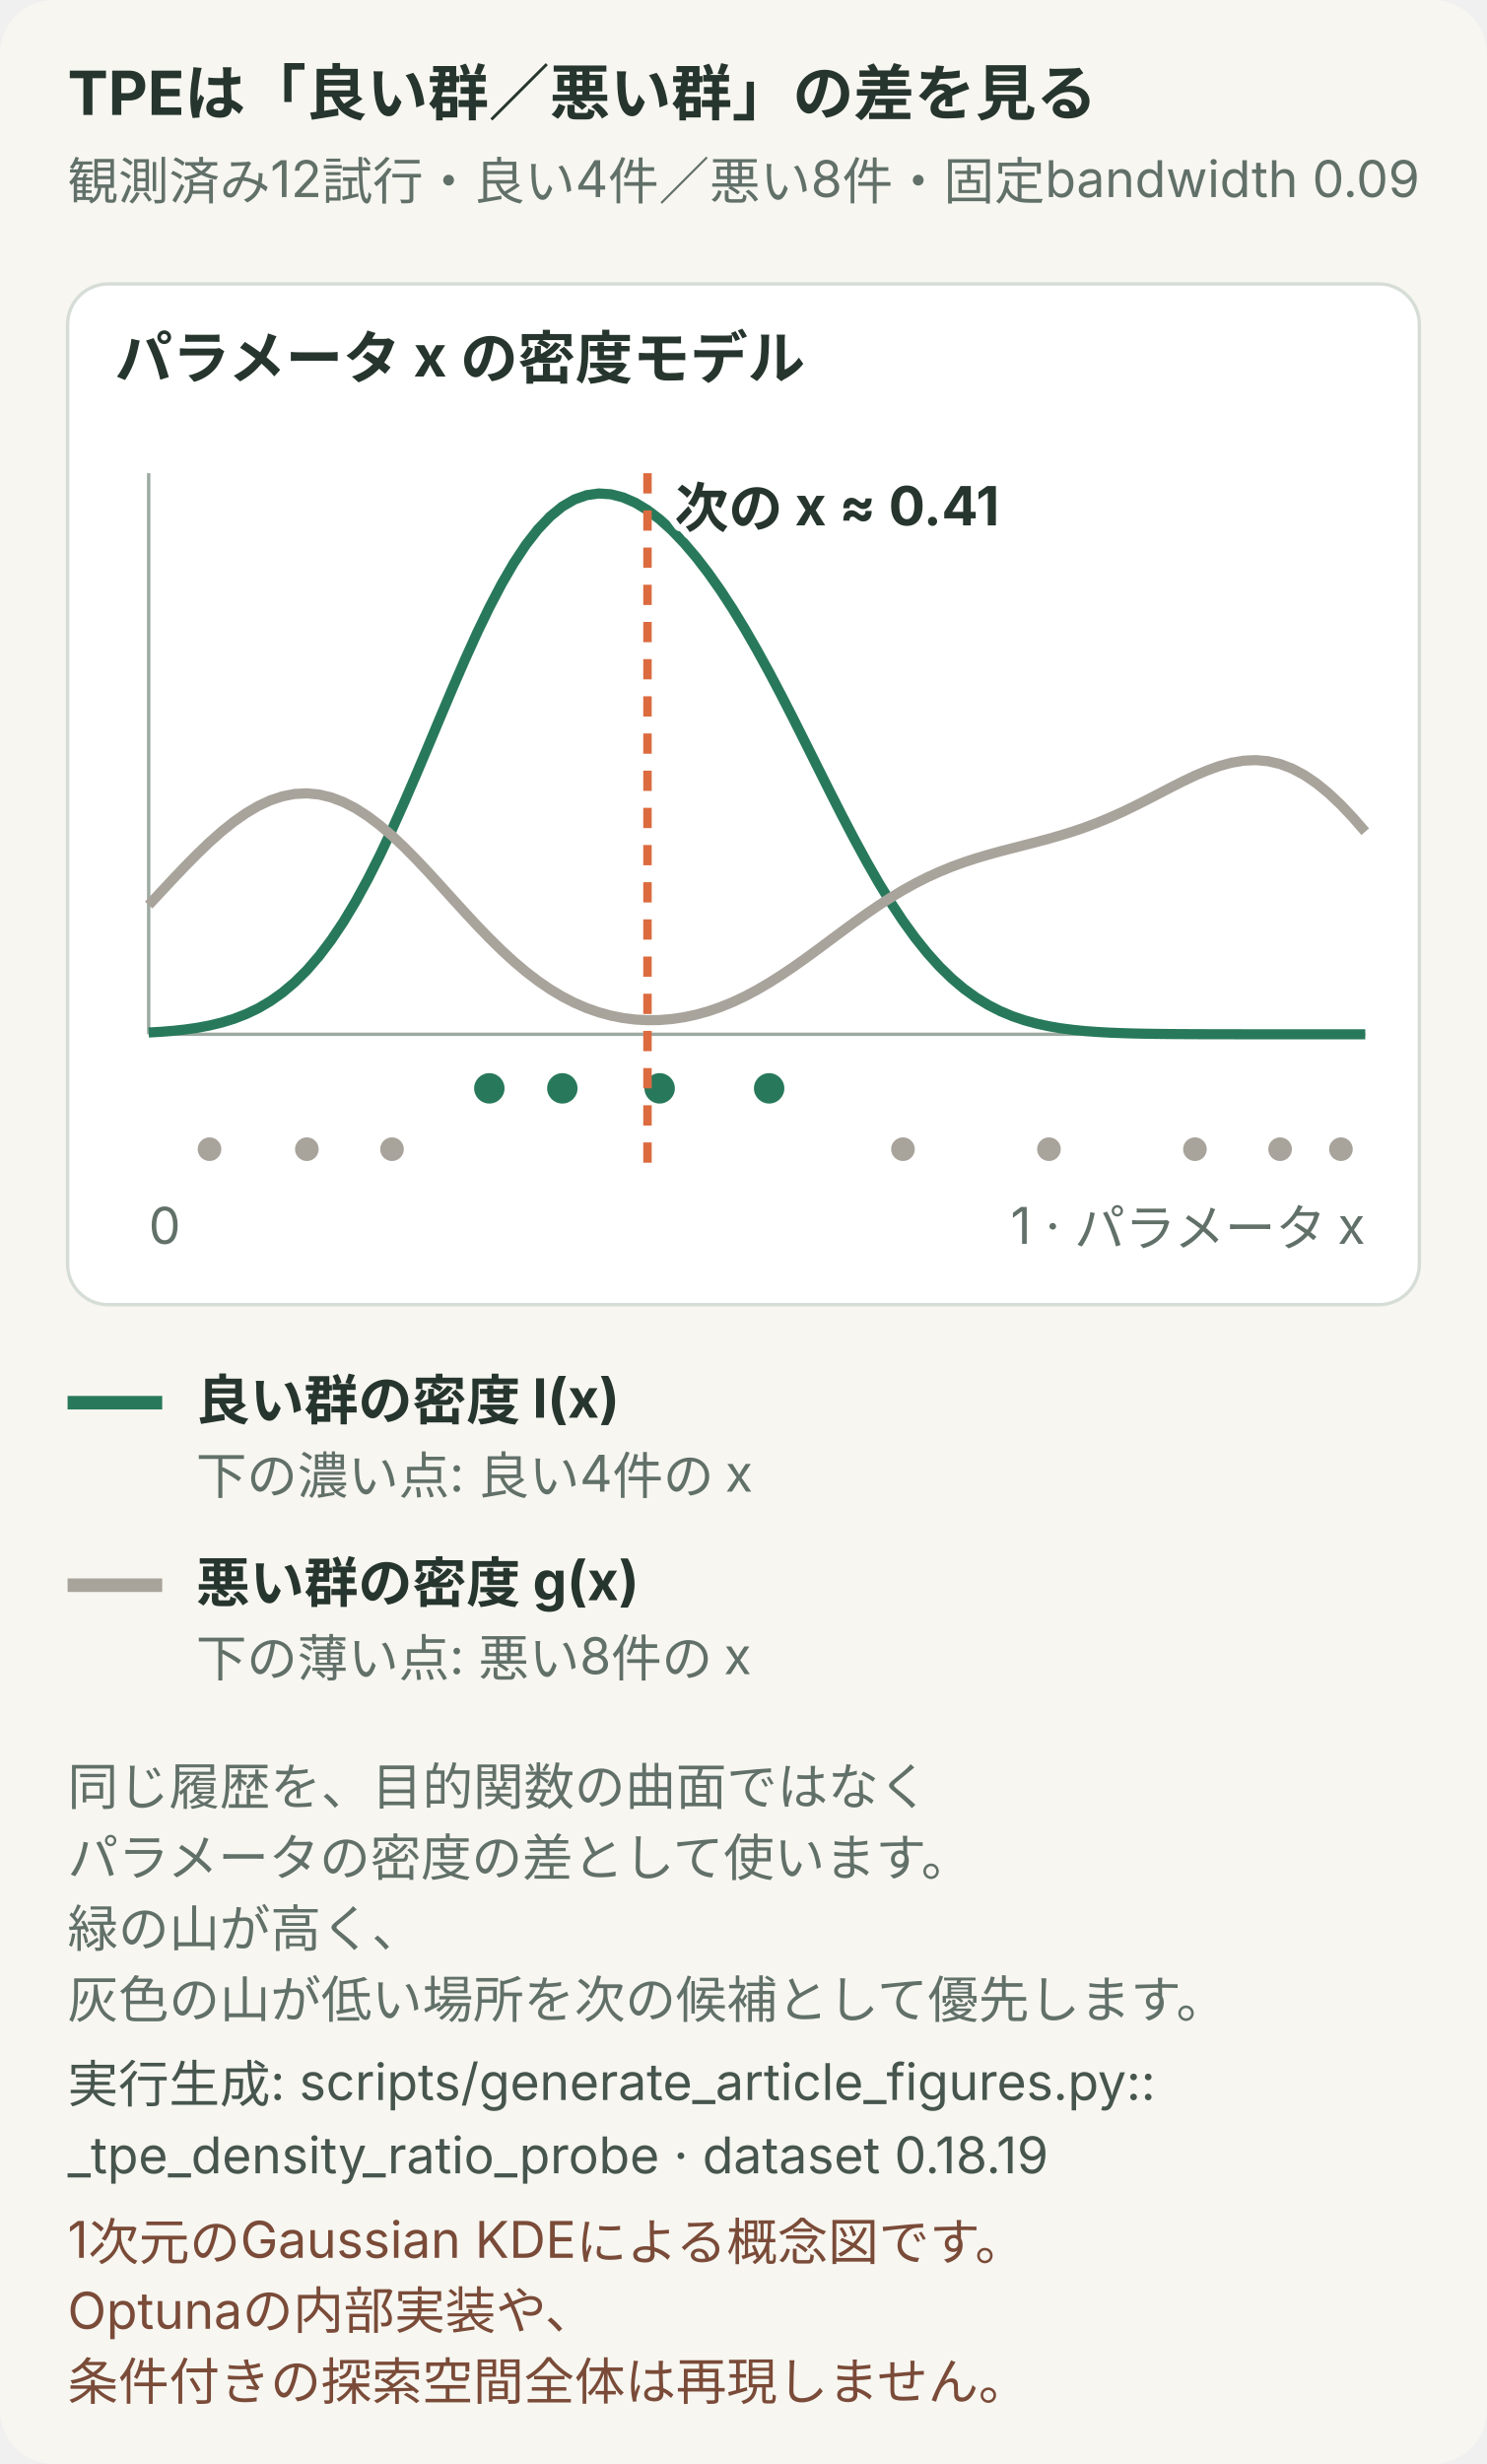
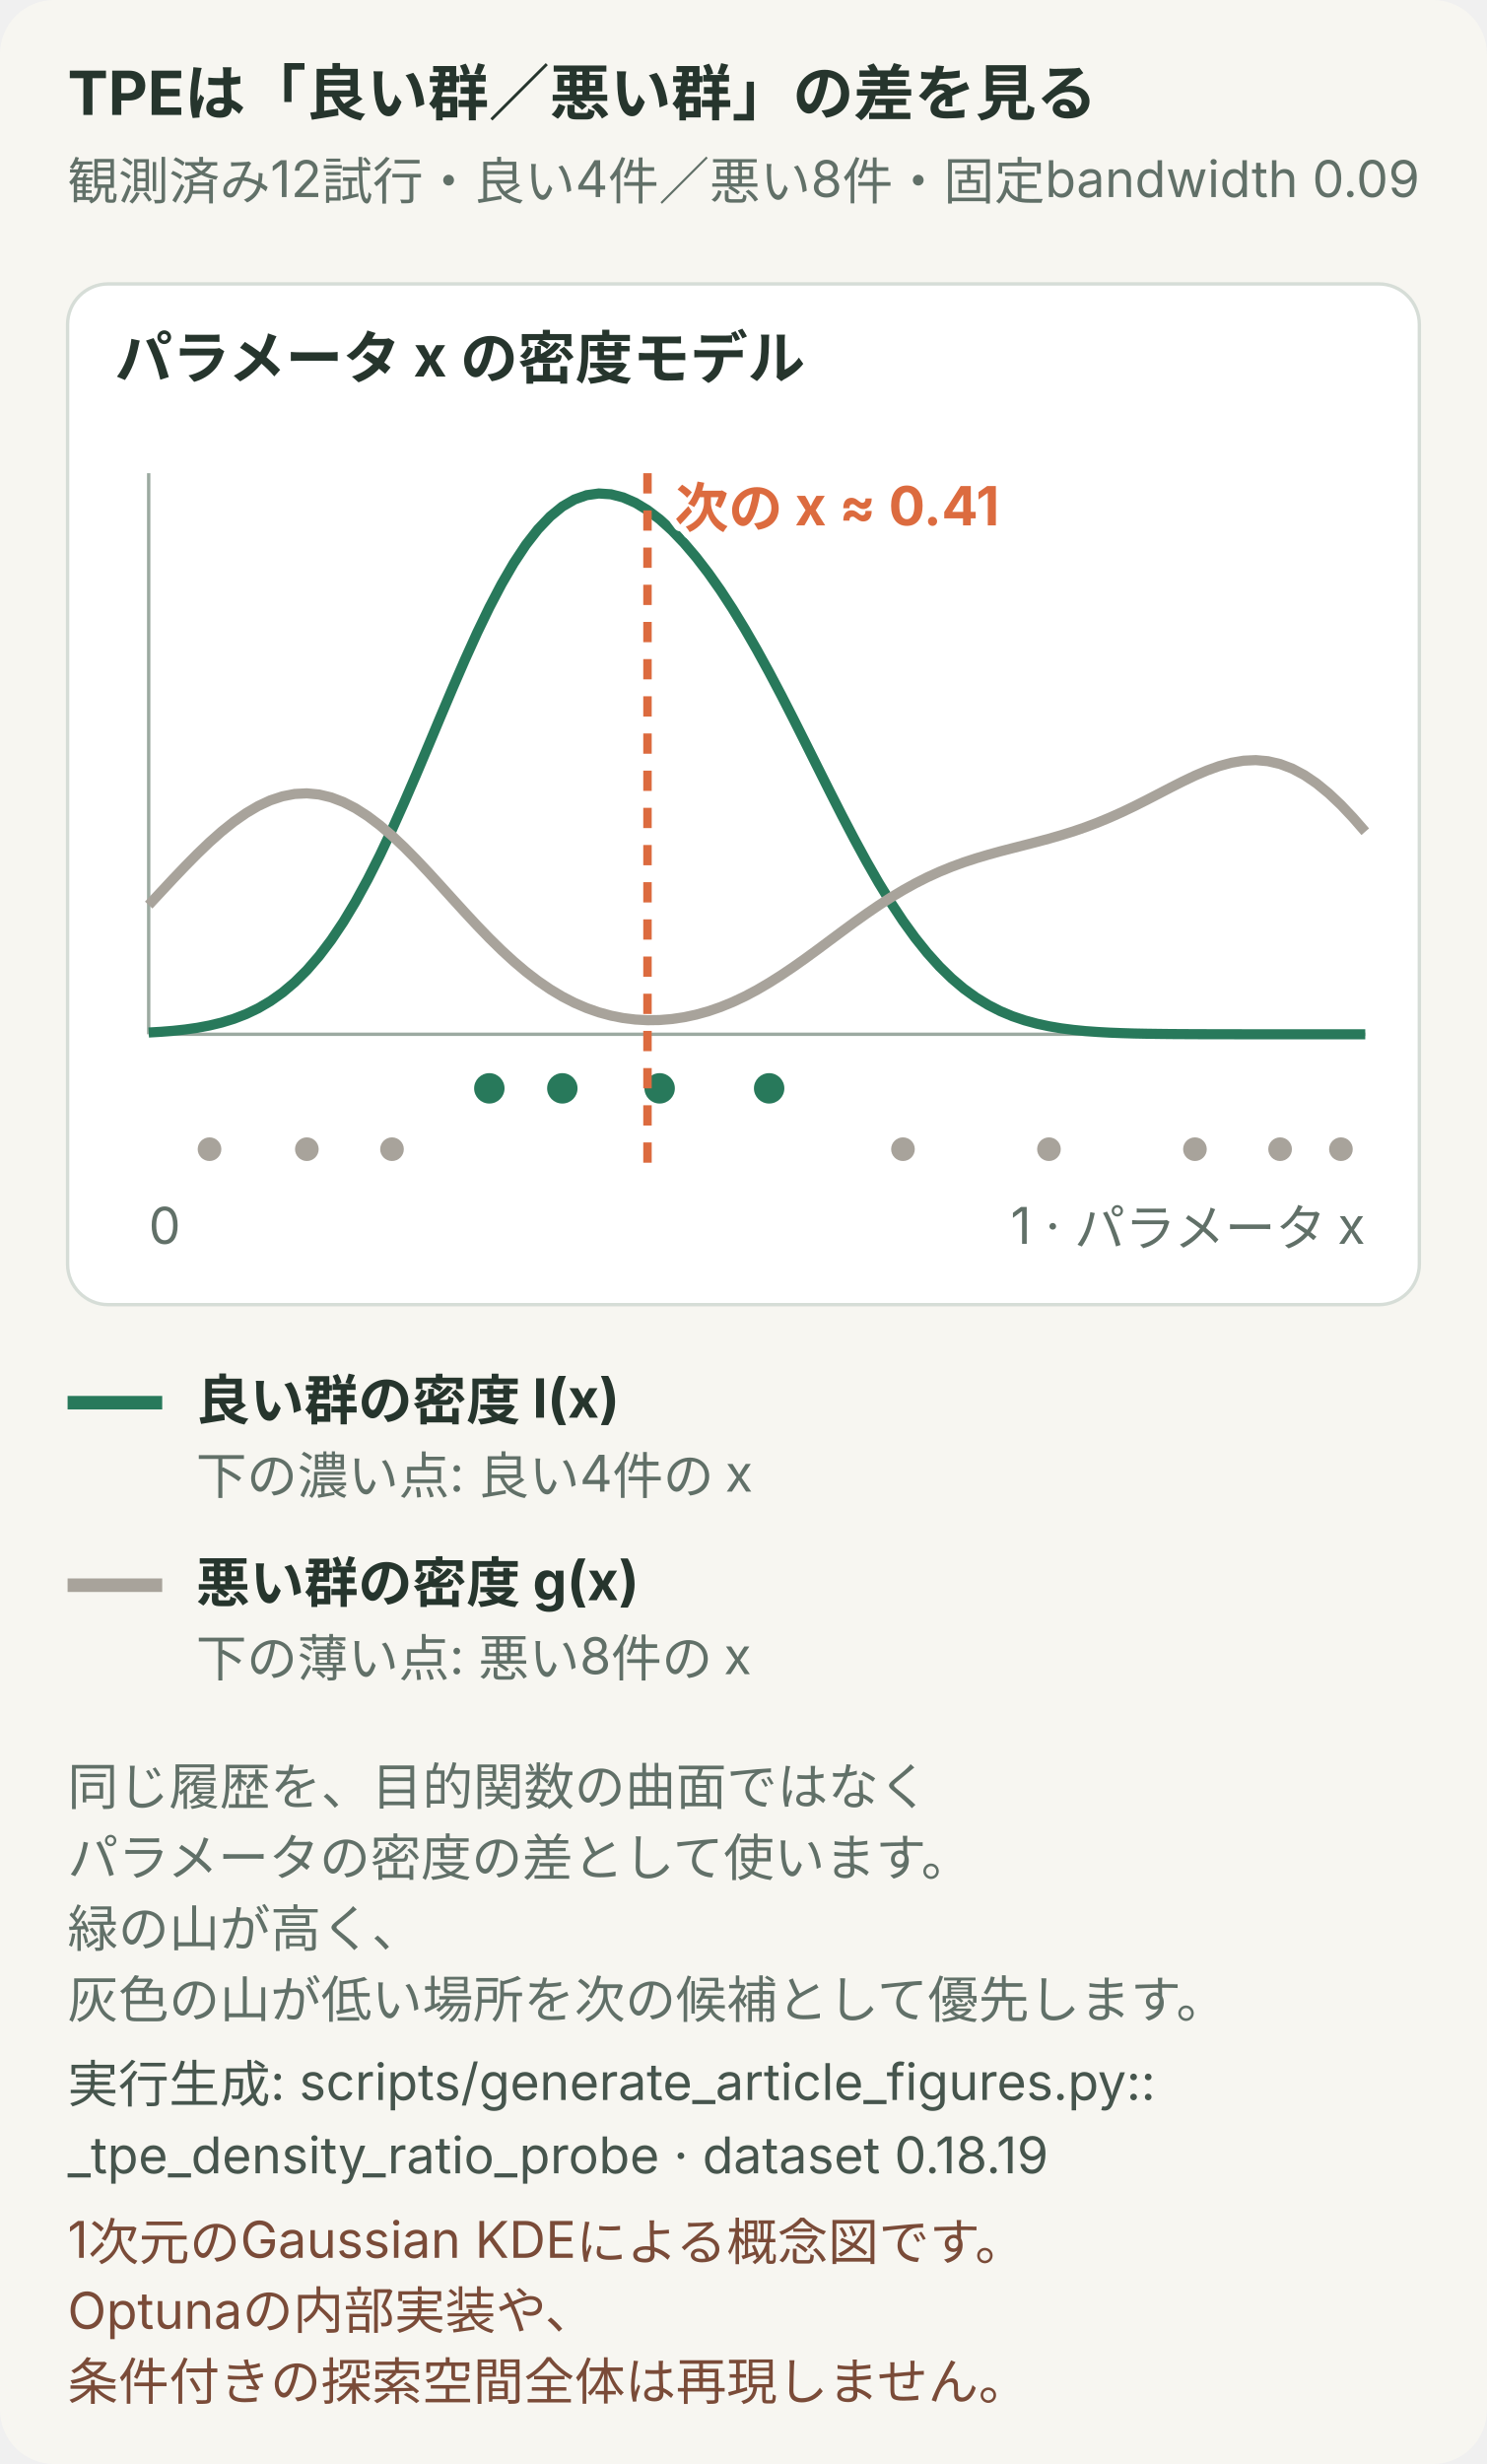
<svg xmlns="http://www.w3.org/2000/svg" viewBox="0 0 440 729" width="440" height="729" role="img" aria-labelledby="figure-title figure-description">
  <rect width="440" height="729" rx="16" fill="#f7f6f1" />
  <text x="20" y="34" class="title">TPEは「良い群／悪い群」の差を見る</text>
  <text x="20" y="59" class="subtitle">観測済み12試行・良い4件／悪い8件・固定bandwidth 0.09</text>
  <rect x="20" y="84" width="400" height="302" rx="12" fill="#fff" stroke="#d6ddd7" />
  <text x="34" y="112" class="panel-title">パラメータ x の密度モデル</text>
  <line x1="44" y1="306" x2="404" y2="306" stroke="#9caaa1" />
  <line x1="44" y1="140" x2="44" y2="306" stroke="#9caaa1" />
  <polyline points="44.00,305.48 47.60,305.27 51.20,304.98 54.80,304.59 58.40,304.08 62.00,303.40 65.60,302.53 69.20,301.43 72.80,300.04 76.40,298.32 80.00,296.21 83.60,293.66 87.20,290.62 90.80,287.05 94.40,282.89 98.00,278.14 101.60,272.77 105.20,266.78 108.80,260.20 112.40,253.06 116.00,245.44 119.60,237.40 123.20,229.06 126.80,220.53 130.40,211.94 134.00,203.43 137.60,195.13 141.20,187.18 144.80,179.72 148.40,172.84 152.00,166.64 155.60,161.20 159.20,156.58 162.80,152.80 166.40,149.86 170.00,147.77 173.60,146.50 177.20,146.00 180.80,146.24 184.40,147.17 188.00,148.74 191.60,150.91 195.20,153.64 198.80,156.89 202.40,160.64 206.00,164.86 209.60,169.54 213.20,174.64 216.80,180.16 220.40,186.07 224.00,192.32 227.60,198.89 231.20,205.71 234.80,212.74 238.40,219.90 242.00,227.11 245.60,234.29 249.20,241.37 252.80,248.25 256.40,254.86 260.00,261.15 263.60,267.03 267.20,272.48 270.80,277.46 274.40,281.95 278.00,285.95 281.60,289.46 285.20,292.51 288.80,295.11 292.40,297.31 296.00,299.15 299.60,300.66 303.20,301.88 306.80,302.86 310.40,303.63 314.00,304.24 317.60,304.70 321.20,305.06 324.80,305.32 328.40,305.52 332.00,305.66 335.60,305.77 339.20,305.84 342.80,305.89 346.40,305.93 350.00,305.95 353.60,305.97 357.20,305.98 360.80,305.99 364.40,305.99 368.00,306.00 371.60,306.00 375.20,306.00 378.80,306.00 382.40,306.00 386.00,306.00 389.60,306.00 393.20,306.00 396.80,306.00 400.40,306.00 404.00,306.00" fill="none" stroke="#28795b" stroke-width="3" />
  <polyline points="44.00,267.77 47.60,263.91 51.20,260.05 54.80,256.28 58.40,252.63 62.00,249.18 65.60,245.99 69.20,243.11 72.80,240.59 76.40,238.47 80.00,236.79 83.60,235.60 87.20,234.90 90.80,234.72 94.40,235.06 98.00,235.92 101.60,237.29 105.20,239.14 108.80,241.45 112.40,244.17 116.00,247.25 119.60,250.65 123.20,254.29 126.80,258.11 130.40,262.05 134.00,266.03 137.60,269.98 141.20,273.85 144.80,277.58 148.40,281.12 152.00,284.42 155.60,287.47 159.20,290.23 162.80,292.69 166.40,294.85 170.00,296.70 173.60,298.25 177.20,299.51 180.80,300.49 184.40,301.20 188.00,301.64 191.60,301.84 195.20,301.79 198.80,301.49 202.40,300.96 206.00,300.19 209.60,299.19 213.20,297.95 216.80,296.48 220.40,294.79 224.00,292.88 227.60,290.77 231.20,288.49 234.80,286.06 238.40,283.52 242.00,280.89 245.60,278.21 249.20,275.54 252.80,272.89 256.40,270.33 260.00,267.87 263.60,265.54 267.20,263.38 270.80,261.38 274.40,259.56 278.00,257.92 281.60,256.45 285.20,255.13 288.80,253.95 292.40,252.88 296.00,251.88 299.60,250.95 303.20,250.03 306.80,249.10 310.40,248.14 314.00,247.10 317.60,245.98 321.20,244.74 324.80,243.38 328.40,241.89 332.00,240.28 335.60,238.56 339.20,236.75 342.80,234.89 346.40,233.02 350.00,231.20 353.60,229.48 357.20,227.95 360.80,226.65 364.40,225.67 368.00,225.06 371.60,224.89 375.20,225.21 378.80,226.04 382.40,227.41 386.00,229.33 389.60,231.78 393.20,234.73 396.80,238.13 400.40,241.94 404.00,246.07" fill="none" stroke="#a8a39b" stroke-width="3" />
  <circle cx="166.40" cy="322" r="4.5" fill="#28795b" />
  <circle cx="195.20" cy="322" r="4.5" fill="#28795b" />
  <circle cx="144.80" cy="322" r="4.5" fill="#28795b" />
  <circle cx="227.60" cy="322" r="4.5" fill="#28795b" />
  <circle cx="116.00" cy="340" r="3.5" fill="#a8a39b" />
  <circle cx="267.20" cy="340" r="3.5" fill="#a8a39b" />
  <circle cx="90.80" cy="340" r="3.5" fill="#a8a39b" />
  <circle cx="310.40" cy="340" r="3.5" fill="#a8a39b" />
  <circle cx="62.00" cy="340" r="3.5" fill="#a8a39b" />
  <circle cx="353.60" cy="340" r="3.5" fill="#a8a39b" />
  <circle cx="378.80" cy="340" r="3.5" fill="#a8a39b" />
  <circle cx="396.80" cy="340" r="3.5" fill="#a8a39b" />
  <line x1="191.60" y1="140" x2="191.60" y2="348" stroke="#dc6b3f" stroke-width="2.5" stroke-dasharray="6 5" />
-   <text x="199.60" y="156" class="metric-value halo" fill="#dc6b3f">次の x ≈ 0.41</text>
+   <text x="199.60" y="156" class="metric-value halo" style="fill:#dc6b3f">次の x ≈ 0.41</text>
  <text x="44" y="368" class="axis">0</text>
  <text x="404" y="368" text-anchor="end" class="axis">1 · パラメータ x</text>
  <line x1="20" y1="415" x2="48" y2="415" stroke="#28795b" stroke-width="4" />
  <text x="58" y="420" class="method">良い群の密度 l(x)</text>
  <text x="58" y="442" class="status">下の濃い点: 良い4件の x</text>
  <line x1="20" y1="469" x2="48" y2="469" stroke="#a8a39b" stroke-width="4" />
  <text x="58" y="474" class="method">悪い群の密度 g(x)</text>
  <text x="58" y="496" class="status">下の薄い点: 悪い8件の x</text>
  <text x="20" y="534" class="note">同じ履歴を、目的関数の曲面ではなく</text>
  <text x="20" y="555" class="note">パラメータの密度の差として使います。</text>
  <text x="20" y="576" class="note">緑の山が高く、</text>
  <text x="20" y="597" class="note">灰色の山が低い場所を次の候補として優先します。</text>
  <text x="20" y="622" class="caption">実行生成: scripts/generate_article_figures.py::</text>
  <text x="20" y="643" class="caption">_tpe_density_ratio_probe · dataset 0.18.19</text>
  <text x="20" y="668" class="caveat">1次元のGaussian KDEによる概念図です。</text>
  <text x="20" y="689" class="caveat">Optunaの内部実装や、</text>
  <text x="20" y="710" class="caveat">条件付きの探索空間全体は再現しません。</text>
  <style>text{font-family:system-ui,-apple-system,'Segoe UI',sans-serif;fill:#26352d;font-size:15px}.title{font-size:18px;font-weight:750}.subtitle{fill:#617068}.panel-title{font-size:17px;font-weight:750}.method{font-size:16px;font-weight:750}.metric,.metric-value{font-size:16px;font-variant-numeric:tabular-nums}.metric-value{font-weight:750}.status,.axis,.note{fill:#617068}.caption{fill:#46554d}.caveat{fill:#7a4b38}.halo{paint-order:stroke;stroke:#fff;stroke-width:4px;stroke-linejoin:round}</style>
</svg>
